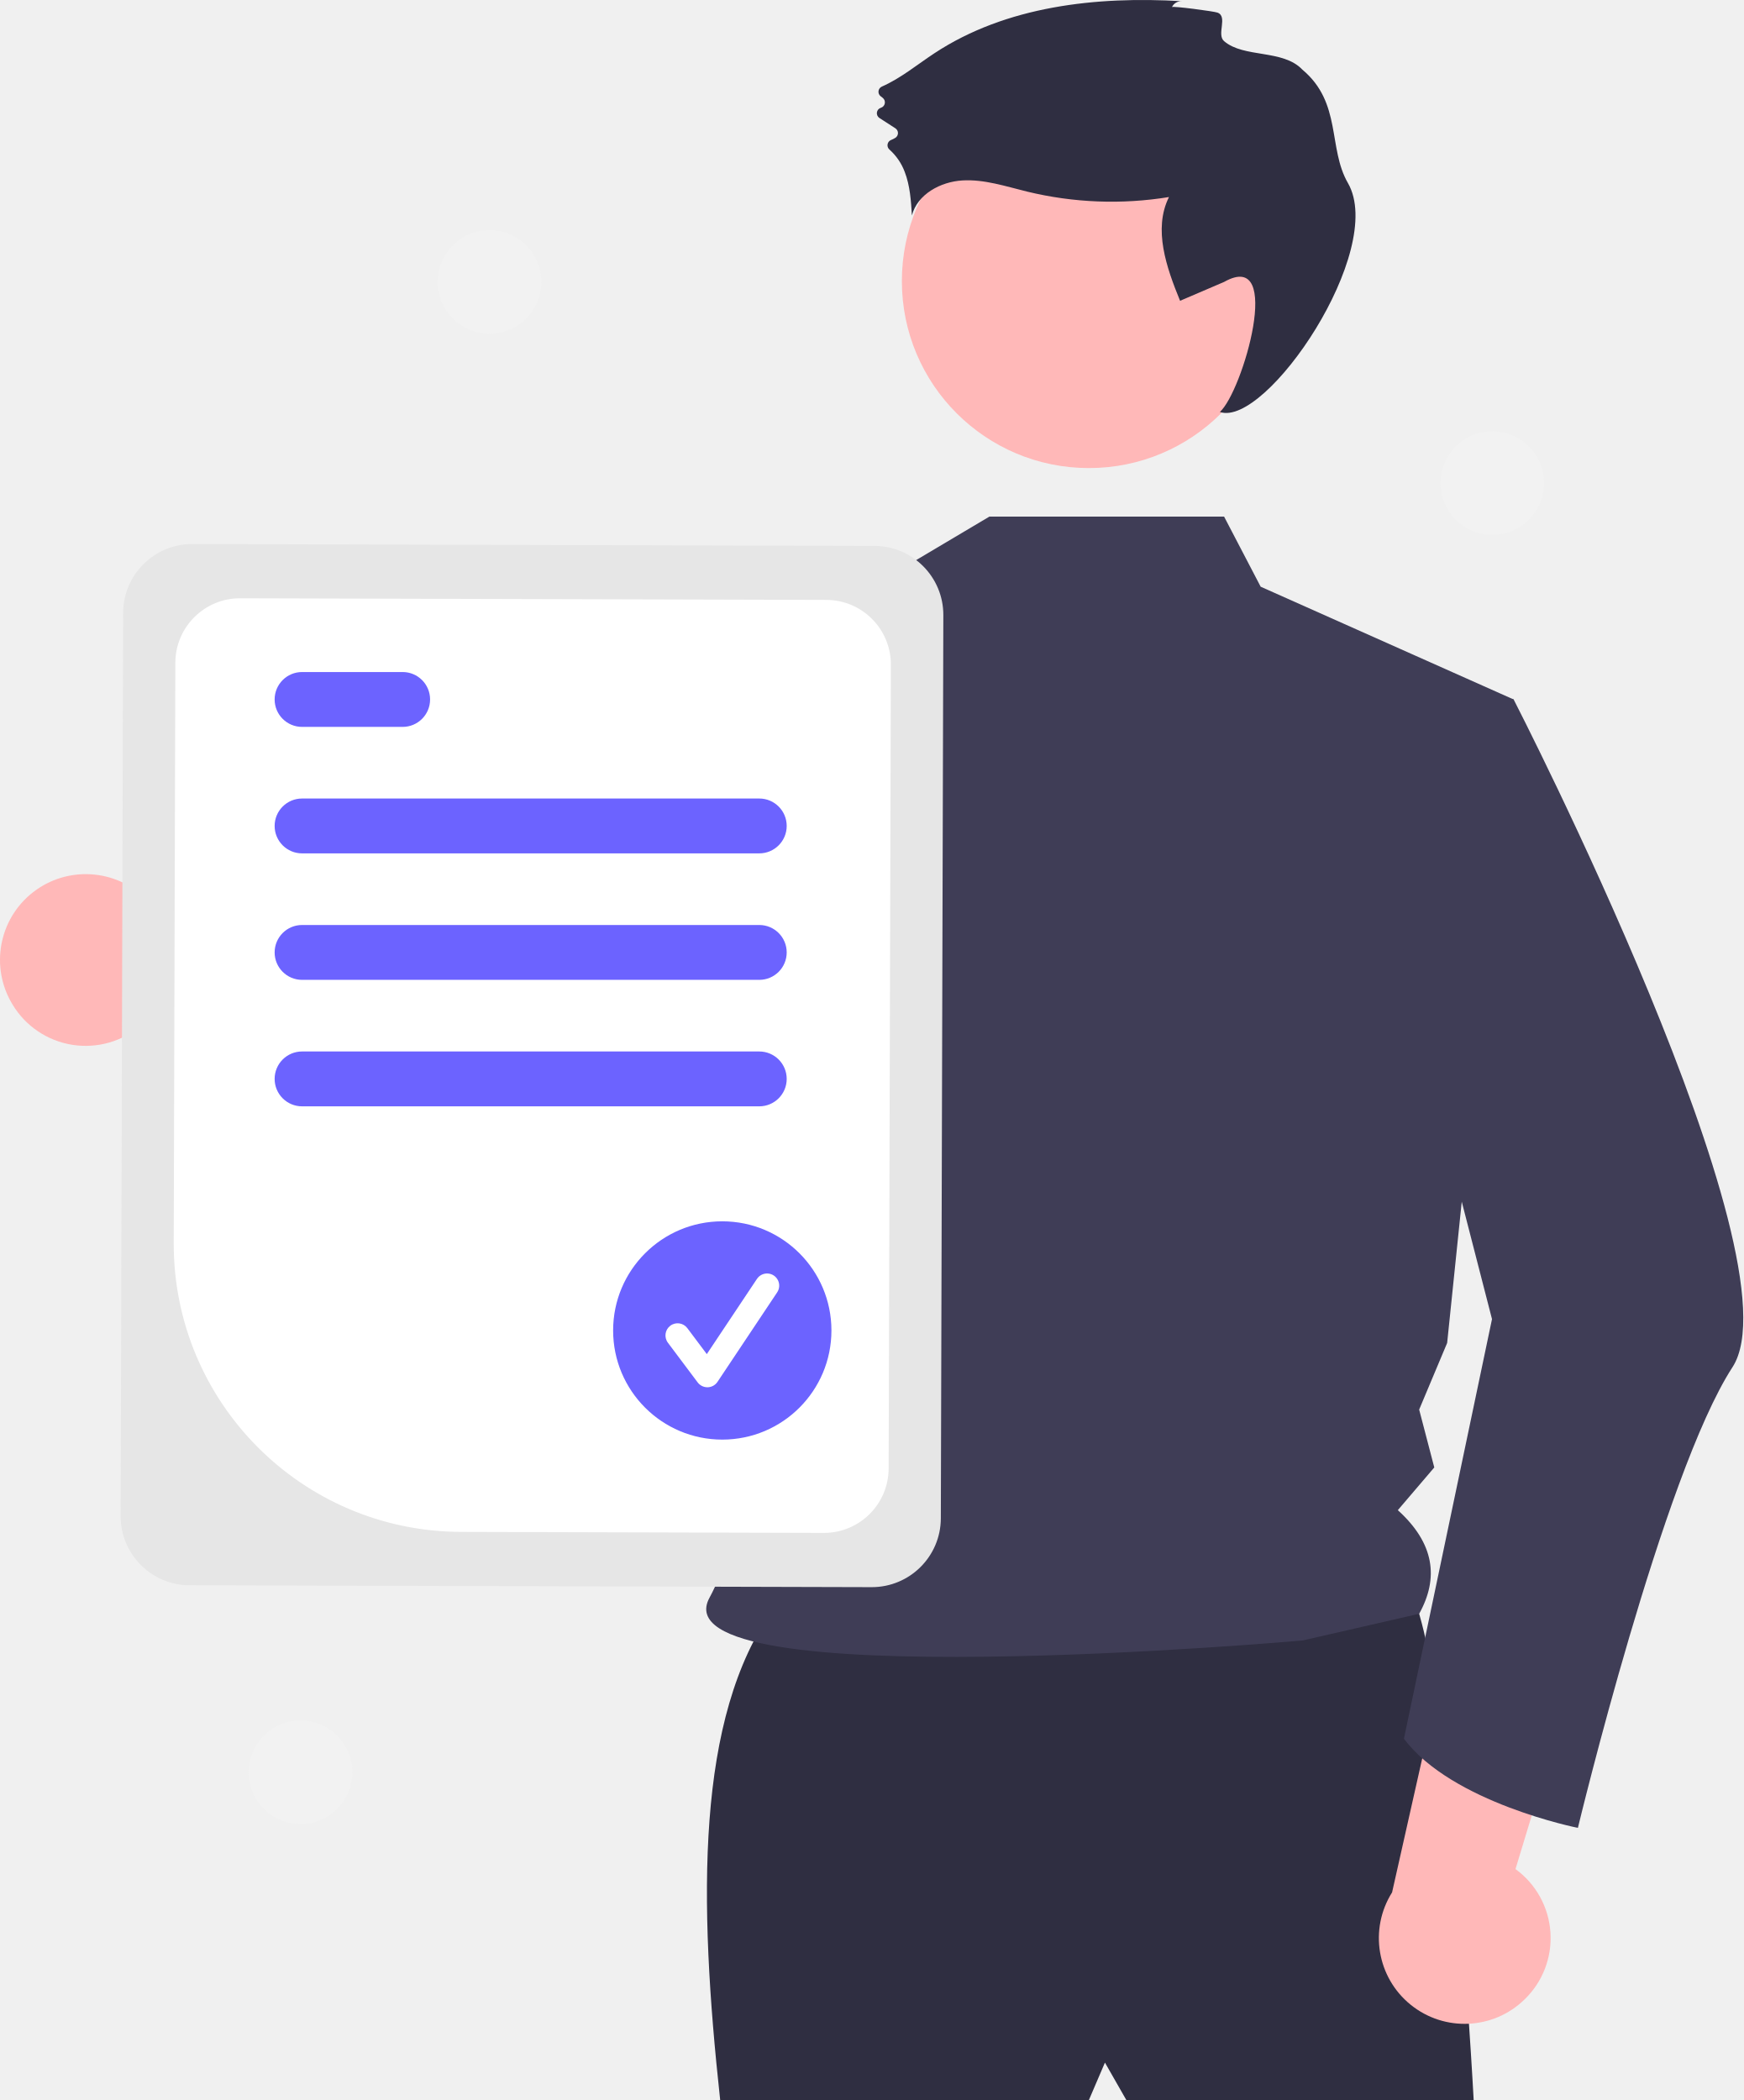
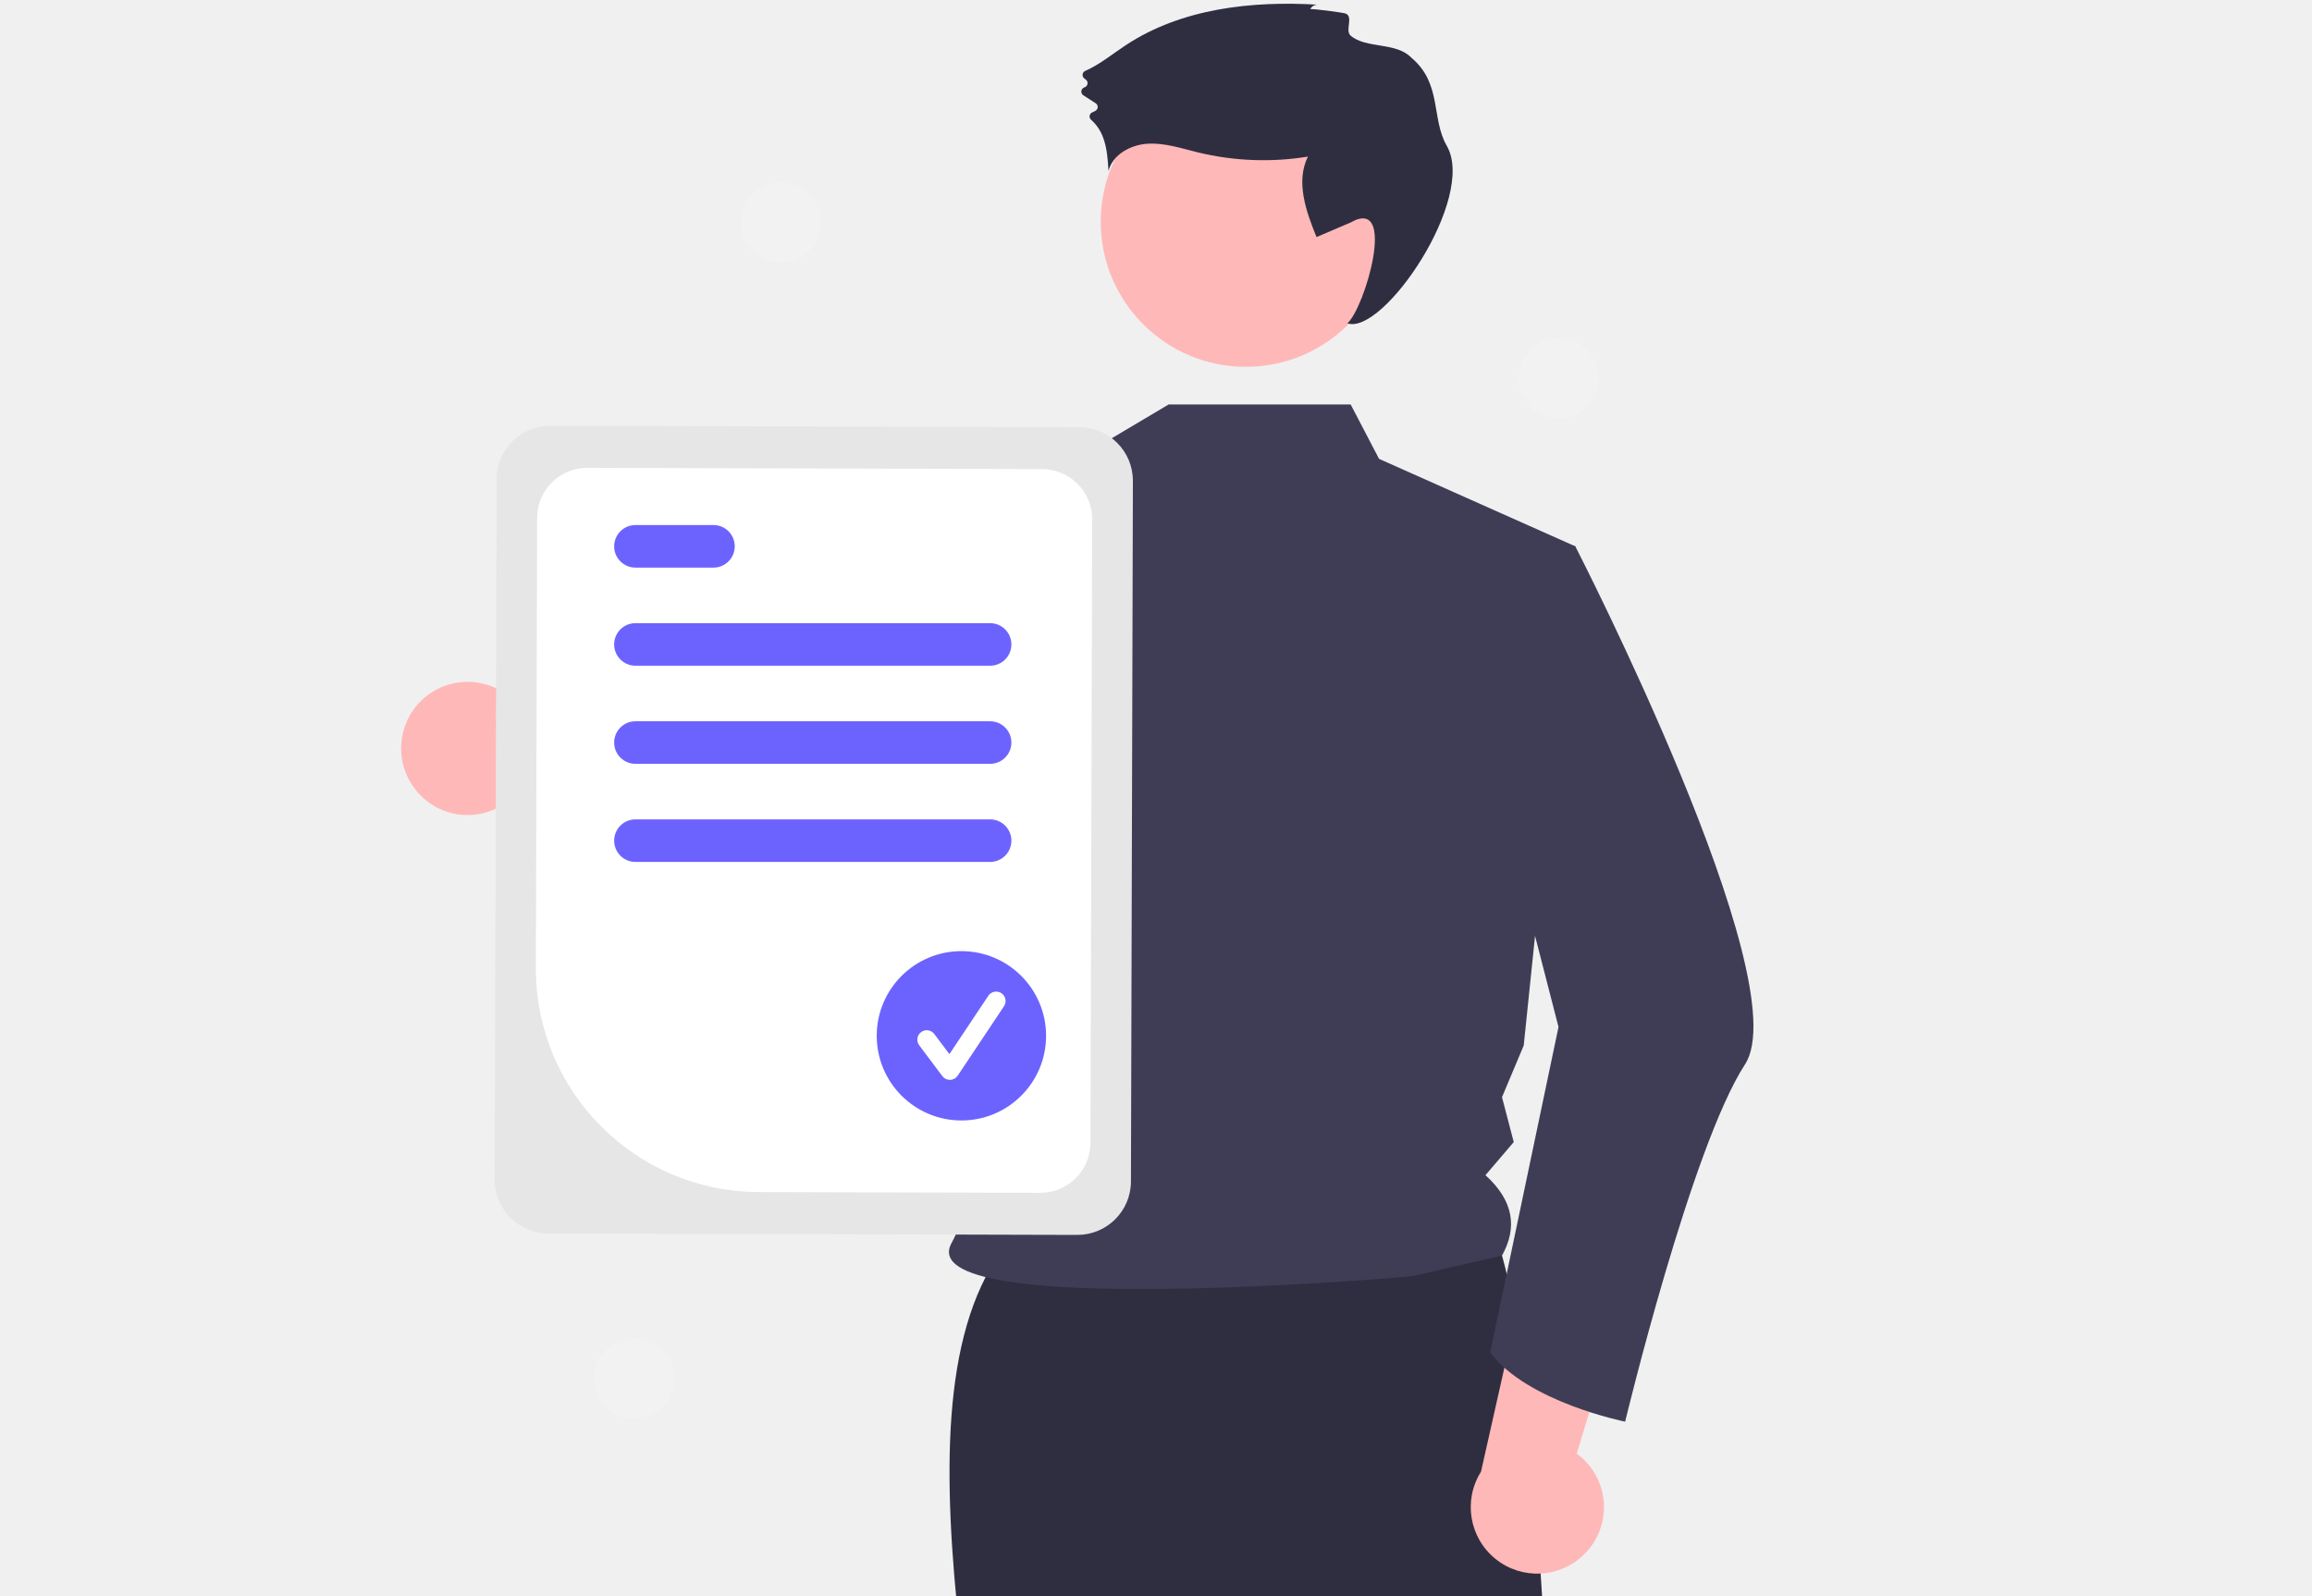
- <svg xmlns="http://www.w3.org/2000/svg" data-name="Layer 1" width="571.94" height="689.038" viewBox="0 0 571.94 689.038">
-   <path d="M310.019,435.422a27.981,27.981,0,0,0,42.374,6.734L438.65,491.628,435.436,440.056l-81.418-39.072a28.133,28.133,0,0,0-43.998,34.439Z" transform="translate(-305.9303 -105.8648)" fill="#ffb8b8" />
-   <path d="M559.741,633.604c-25.586,35.812-24.671,95.726-17.533,161.299l120.974,0,5.26-12.273,7.013,12.273H789.417s-8.766-166.559-24.546-171.819S559.741,633.604,559.741,633.604Z" transform="translate(-305.9303 -105.8648)" fill="#2f2e41" />
+ <svg xmlns="http://www.w3.org/2000/svg" viewBox="-169.645 -1.586 977.82 674.769">
+   <path d="M310.019,435.422a27.981,27.981,0,0,0,42.374,6.734L438.65,491.628,435.436,440.056l-81.418-39.072a28.133,28.133,0,0,0-43.998,34.439Z" transform="matrix(1, 0, 0, 1, -305.9304, -105.8648)" fill="#ffb8b8" />
+   <path d="M559.741,633.604c-25.586,35.812-24.671,95.726-17.533,161.299l120.974,0,5.26-12.273,7.013,12.273H789.417s-8.766-166.559-24.546-171.819S559.741,633.604,559.741,633.604Z" transform="matrix(1, 0, 0, 1, -305.9304, -105.8648)" fill="#2f2e41" />
  <circle cx="357.252" cy="92.218" r="61.364" fill="#ffb8b8" />
-   <path d="M707.534,275.368l12,23,83,37L780.717,546.504,771.534,568.368l4.961,18.987L764.534,601.368c12.007,10.864,13.532,22.236,7,34l-38.221,8.756s-212.521,18.898-194.611-14.026c19.57-35.974,24.553-142.215-18.649-198.988-36.677-48.199-8.519-110.742-8.519-110.742l87-26,32-19Z" transform="translate(-305.9303 -105.8648)" fill="#3f3d56" />
-   <path d="M690.426,108.195a3.385,3.385,0,0,1,3.257-1.933c-28.093-1.68-57.685,1.594-81.188,17.075-5.694,3.751-11.062,8.224-17.258,10.945a1.859,1.859,0,0,0-.38,3.163l.681.534a1.866,1.866,0,0,1-.607,3.253l0,0a1.866,1.866,0,0,0-.469,3.352l5.215,3.371a1.858,1.858,0,0,1,.017,3.126,9.271,9.271,0,0,1-1.387.703,1.862,1.862,0,0,0-.59,3.128,18.537,18.537,0,0,1,5.046,7.377c1.738,4.52,2.051,9.442,2.344,14.276,1.797-6.974,9.408-11.08,16.598-11.497s14.202,1.955,21.199,3.66a117.272,117.272,0,0,0,46.548,1.791c-5.256,10.549-.822,23.131,3.64,34.04l14.443-6.191c19.836-11.197,6.019,36.168-1.397,42.67,15.141,5.249,54.772-53.014,42.023-75.114-6.632-11.496-1.924-26.324-14.963-37.227-6.39-6.727-19.149-3.737-25.664-9.328-2.564-2.201,1.344-8.088-2.18-9.371C704.184,109.571,690.619,107.765,690.426,108.195Z" transform="translate(-305.9303 -105.8648)" fill="#2f2e41" />
-   <path d="M586.484,300.308c-11.26,49.99-40.14,166.71-69.44,191.12a17.092,17.092,0,0,1-6.52,3.85c-102.99,25.09-135.99-38.91-135.99-38.91s27.6-13.45,28.3-39.74l55.66,17.27,48.52-109.19,7.14-6.66.04-.04Z" transform="translate(-305.9303 -105.8648)" fill="#3f3d56" />
-   <path d="M806.075,761.941a27.982,27.982,0,0,0-2.938-42.806L832.009,623.982l-49.539,14.696L762.648,726.784a28.133,28.133,0,0,0,43.427,35.156Z" transform="translate(-305.9303 -105.8648)" fill="#ffb8b8" />
-   <path d="M779.65,330.045l22.884,5.323s94.584,184.028,71.792,219.093-50.715,151.156-50.715,151.156-41.298-8.21-57.077-29.249l28.896-137.686-29.805-115.715Z" transform="translate(-305.9303 -105.8648)" fill="#3f3d56" />
-   <path d="M345.51,603.32l.822-296.389a22.652,22.652,0,0,1,22.689-22.564l223.839.621a22.652,22.652,0,0,1,22.564,22.689l-.822,296.389a22.652,22.652,0,0,1-22.689,22.564l-223.839-.621A22.652,22.652,0,0,1,345.51,603.32Z" transform="translate(-305.9303 -105.8648)" fill="#e6e6e6" />
-   <path d="M362.928,513.846l.528-190.546a21.214,21.214,0,0,1,21.249-21.132l192.371.533a21.215,21.215,0,0,1,21.133,21.249l-.731,263.746A21.215,21.215,0,0,1,576.228,608.829L457.058,608.499A94.498,94.498,0,0,1,362.928,513.846Z" transform="translate(-305.9303 -105.8648)" fill="#fff" />
-   <path d="M555.034,385.868h-150a9,9,0,0,1,0-18h150a9,9,0,0,1,0,18Z" transform="translate(-305.9303 -105.8648)" fill="#6c63ff" />
-   <path d="M438.034,344.368h-33a9,9,0,0,1,0-18h33a9,9,0,0,1,0,18Z" transform="translate(-305.9303 -105.8648)" fill="#6c63ff" />
-   <path d="M555.034,427.368h-150a9,9,0,0,1,0-18h150a9,9,0,0,1,0,18Z" transform="translate(-305.9303 -105.8648)" fill="#6c63ff" />
-   <path d="M555.034,468.868h-150a9,9,0,0,1,0-18h150a9,9,0,0,1,0,18Z" transform="translate(-305.9303 -105.8648)" fill="#6c63ff" />
+   <path d="M707.534,275.368l12,23,83,37L780.717,546.504,771.534,568.368l4.961,18.987L764.534,601.368c12.007,10.864,13.532,22.236,7,34l-38.221,8.756s-212.521,18.898-194.611-14.026c19.57-35.974,24.553-142.215-18.649-198.988-36.677-48.199-8.519-110.742-8.519-110.742l87-26,32-19Z" transform="matrix(1, 0, 0, 1, -305.9304, -105.8648)" fill="#3f3d56" />
+   <path d="M690.426,108.195a3.385,3.385,0,0,1,3.257-1.933c-28.093-1.68-57.685,1.594-81.188,17.075-5.694,3.751-11.062,8.224-17.258,10.945a1.859,1.859,0,0,0-.38,3.163l.681.534a1.866,1.866,0,0,1-.607,3.253l0,0a1.866,1.866,0,0,0-.469,3.352l5.215,3.371a1.858,1.858,0,0,1,.017,3.126,9.271,9.271,0,0,1-1.387.703,1.862,1.862,0,0,0-.59,3.128,18.537,18.537,0,0,1,5.046,7.377c1.738,4.52,2.051,9.442,2.344,14.276,1.797-6.974,9.408-11.08,16.598-11.497s14.202,1.955,21.199,3.66a117.272,117.272,0,0,0,46.548,1.791c-5.256,10.549-.822,23.131,3.64,34.04l14.443-6.191c19.836-11.197,6.019,36.168-1.397,42.67,15.141,5.249,54.772-53.014,42.023-75.114-6.632-11.496-1.924-26.324-14.963-37.227-6.39-6.727-19.149-3.737-25.664-9.328-2.564-2.201,1.344-8.088-2.18-9.371C704.184,109.571,690.619,107.765,690.426,108.195Z" transform="matrix(1, 0, 0, 1, -305.9304, -105.8648)" fill="#2f2e41" />
+   <path d="M586.484,300.308c-11.26,49.99-40.14,166.71-69.44,191.12a17.092,17.092,0,0,1-6.52,3.85c-102.99,25.09-135.99-38.91-135.99-38.91s27.6-13.45,28.3-39.74l55.66,17.27,48.52-109.19,7.14-6.66.04-.04Z" transform="matrix(1, 0, 0, 1, -305.9304, -105.8648)" fill="#3f3d56" />
+   <path d="M806.075,761.941a27.982,27.982,0,0,0-2.938-42.806L832.009,623.982l-49.539,14.696L762.648,726.784a28.133,28.133,0,0,0,43.427,35.156Z" transform="matrix(1, 0, 0, 1, -305.9304, -105.8648)" fill="#ffb8b8" />
+   <path d="M779.65,330.045l22.884,5.323s94.584,184.028,71.792,219.093-50.715,151.156-50.715,151.156-41.298-8.21-57.077-29.249l28.896-137.686-29.805-115.715Z" transform="matrix(1, 0, 0, 1, -305.9304, -105.8648)" fill="#3f3d56" />
+   <path d="M345.51,603.32l.822-296.389a22.652,22.652,0,0,1,22.689-22.564l223.839.621a22.652,22.652,0,0,1,22.564,22.689l-.822,296.389a22.652,22.652,0,0,1-22.689,22.564l-223.839-.621A22.652,22.652,0,0,1,345.51,603.32Z" transform="matrix(1, 0, 0, 1, -305.9304, -105.8648)" fill="#e6e6e6" />
+   <path d="M362.928,513.846l.528-190.546a21.214,21.214,0,0,1,21.249-21.132l192.371.533a21.215,21.215,0,0,1,21.133,21.249l-.731,263.746A21.215,21.215,0,0,1,576.228,608.829L457.058,608.499A94.498,94.498,0,0,1,362.928,513.846Z" transform="matrix(1, 0, 0, 1, -305.9304, -105.8648)" fill="#fff" />
+   <path d="M555.034,385.868h-150a9,9,0,0,1,0-18h150a9,9,0,0,1,0,18Z" transform="matrix(1, 0, 0, 1, -305.9304, -105.8648)" fill="#6c63ff" />
+   <path d="M438.034,344.368h-33a9,9,0,0,1,0-18h33a9,9,0,0,1,0,18Z" transform="matrix(1, 0, 0, 1, -305.9304, -105.8648)" fill="#6c63ff" />
+   <path d="M555.034,427.368h-150a9,9,0,0,1,0-18h150a9,9,0,0,1,0,18Z" transform="matrix(1, 0, 0, 1, -305.9304, -105.8648)" fill="#6c63ff" />
+   <path d="M555.034,468.868h-150a9,9,0,0,1,0-18h150a9,9,0,0,1,0,18Z" transform="matrix(1, 0, 0, 1, -305.9304, -105.8648)" fill="#6c63ff" />
  <circle cx="236.967" cy="436.543" r="35.811" fill="#6c63ff" />
-   <path d="M538.012,561.045a3.982,3.982,0,0,1-3.186-1.594l-9.77-13.027a3.983,3.983,0,1,1,6.374-4.78l6.392,8.522,16.416-24.624a3.984,3.984,0,1,1,6.629,4.419L541.326,559.271a3.985,3.985,0,0,1-3.204,1.773C538.085,561.045,538.048,561.045,538.012,561.045Z" transform="translate(-305.9303 -105.8648)" fill="#fff" />
+   <path d="M538.012,561.045a3.982,3.982,0,0,1-3.186-1.594l-9.77-13.027a3.983,3.983,0,1,1,6.374-4.78l6.392,8.522,16.416-24.624a3.984,3.984,0,1,1,6.629,4.419L541.326,559.271a3.985,3.985,0,0,1-3.204,1.773C538.085,561.045,538.048,561.045,538.012,561.045Z" transform="matrix(1, 0, 0, 1, -305.9304, -105.8648)" fill="#fff" />
  <circle cx="160.604" cy="92.503" r="17" fill="#f2f2f2" />
  <circle cx="98.604" cy="581.503" r="17" fill="#f2f2f2" />
  <circle cx="489.604" cy="158.503" r="17" fill="#f2f2f2" />
</svg>
